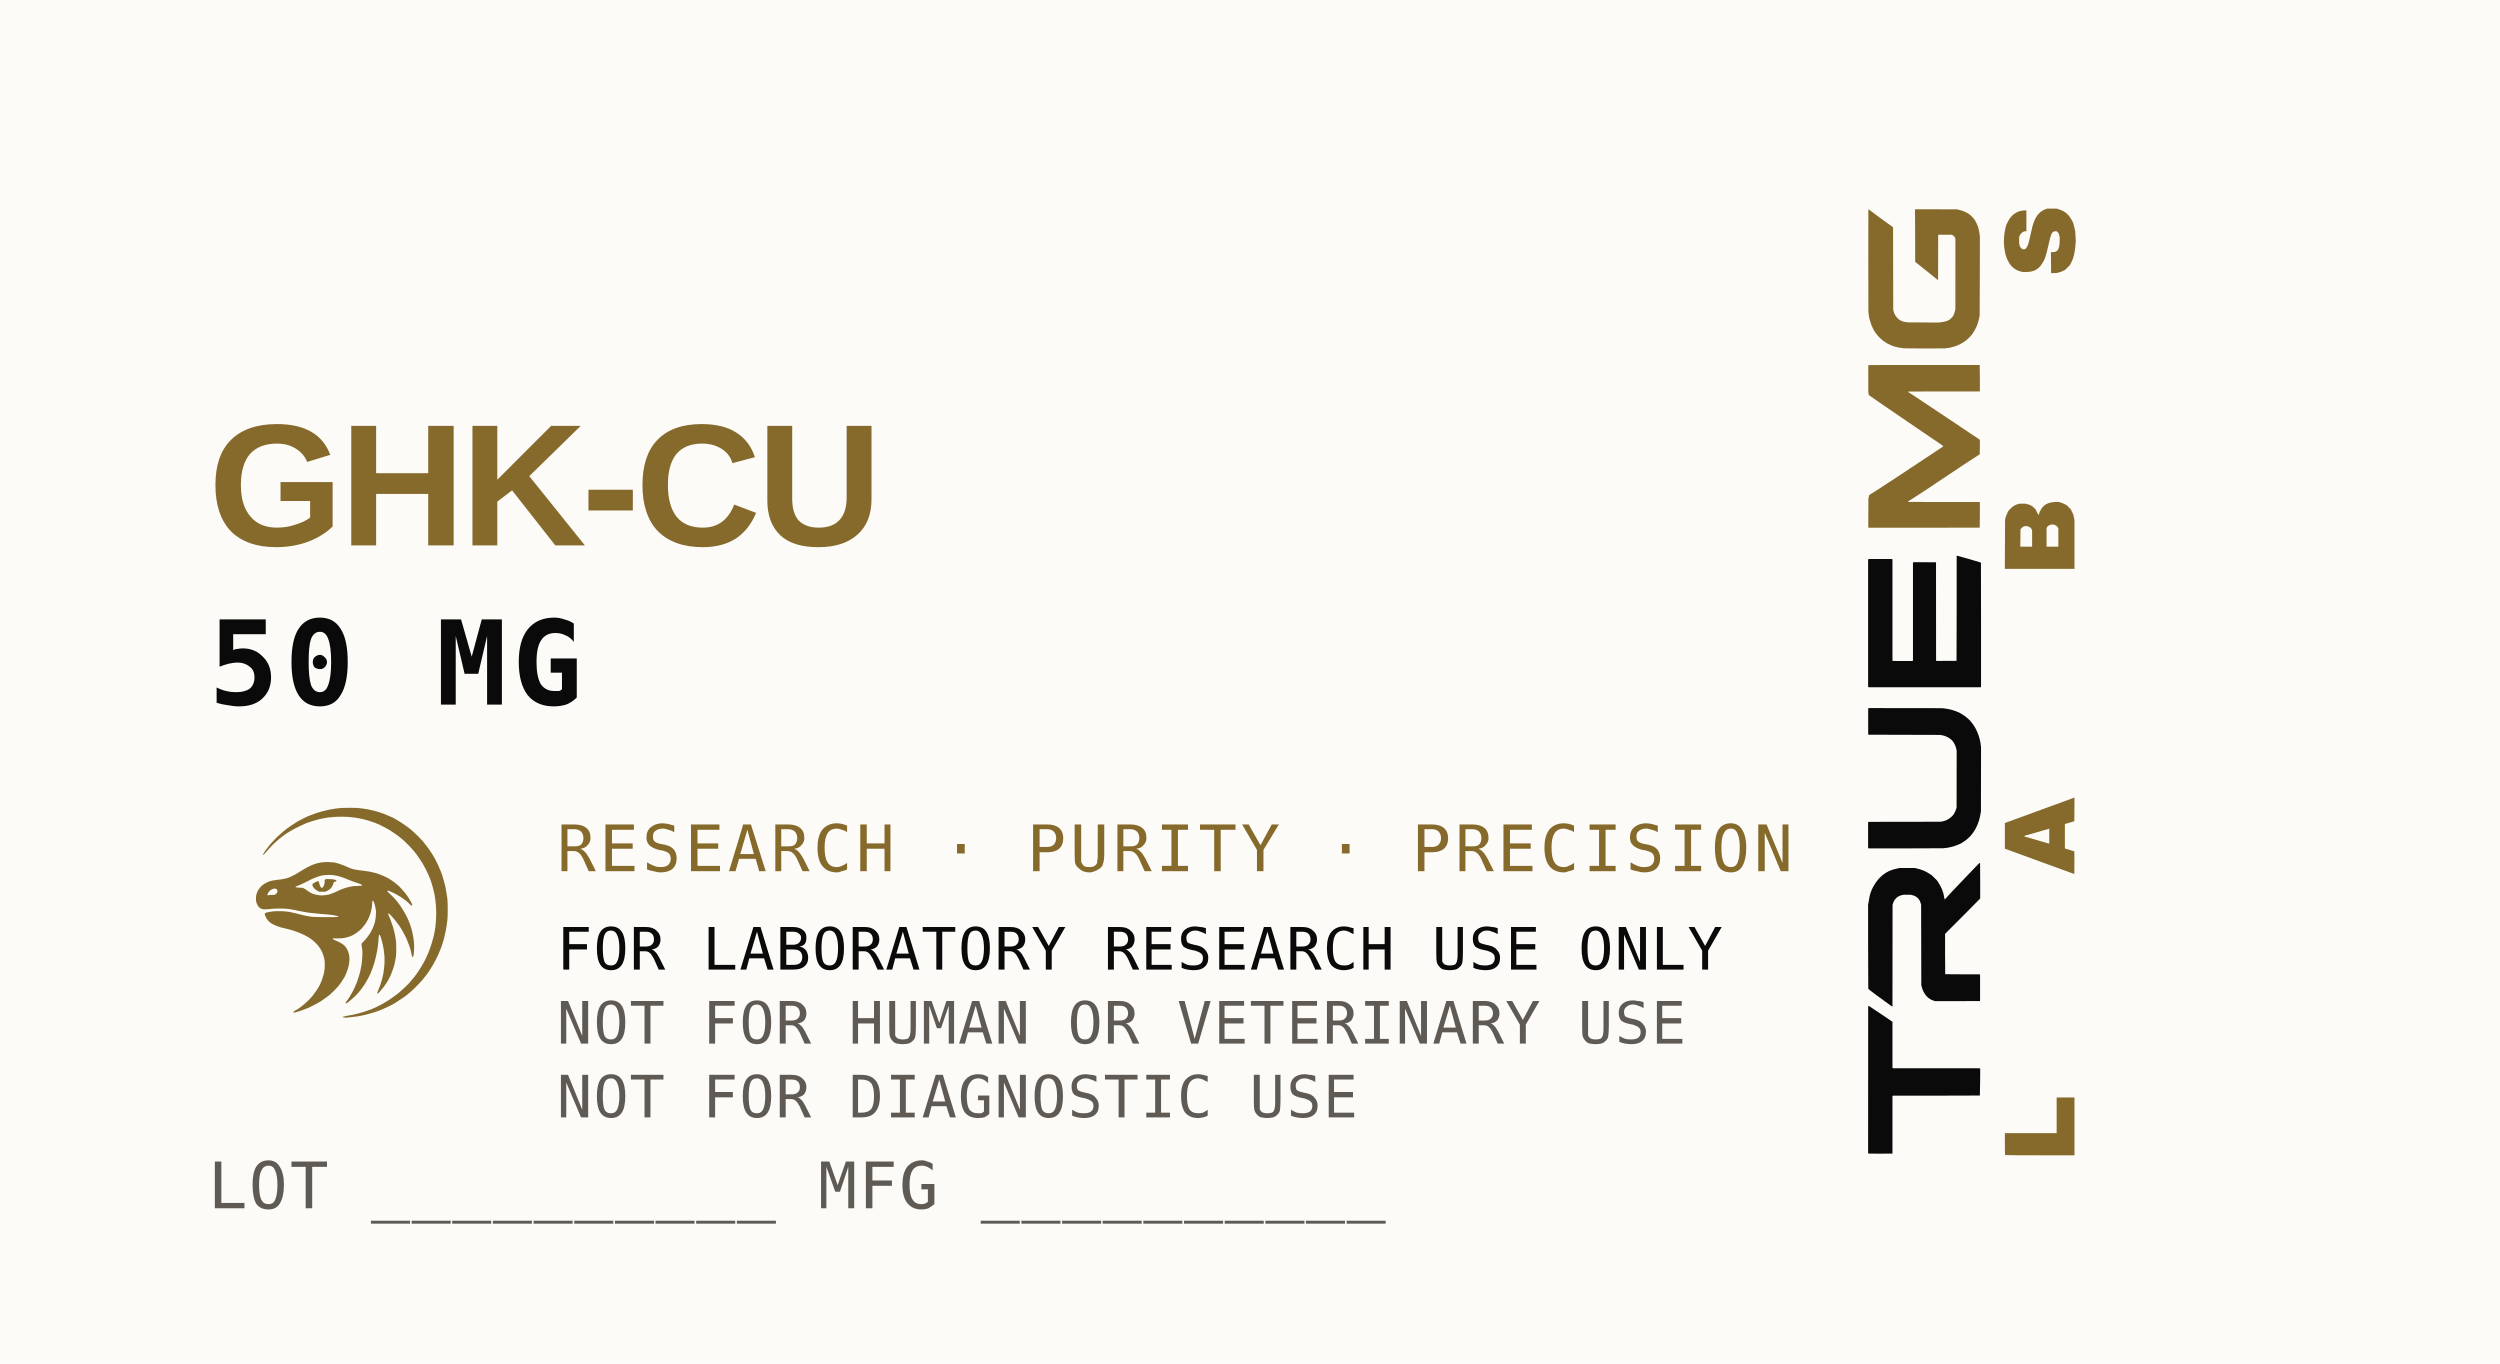
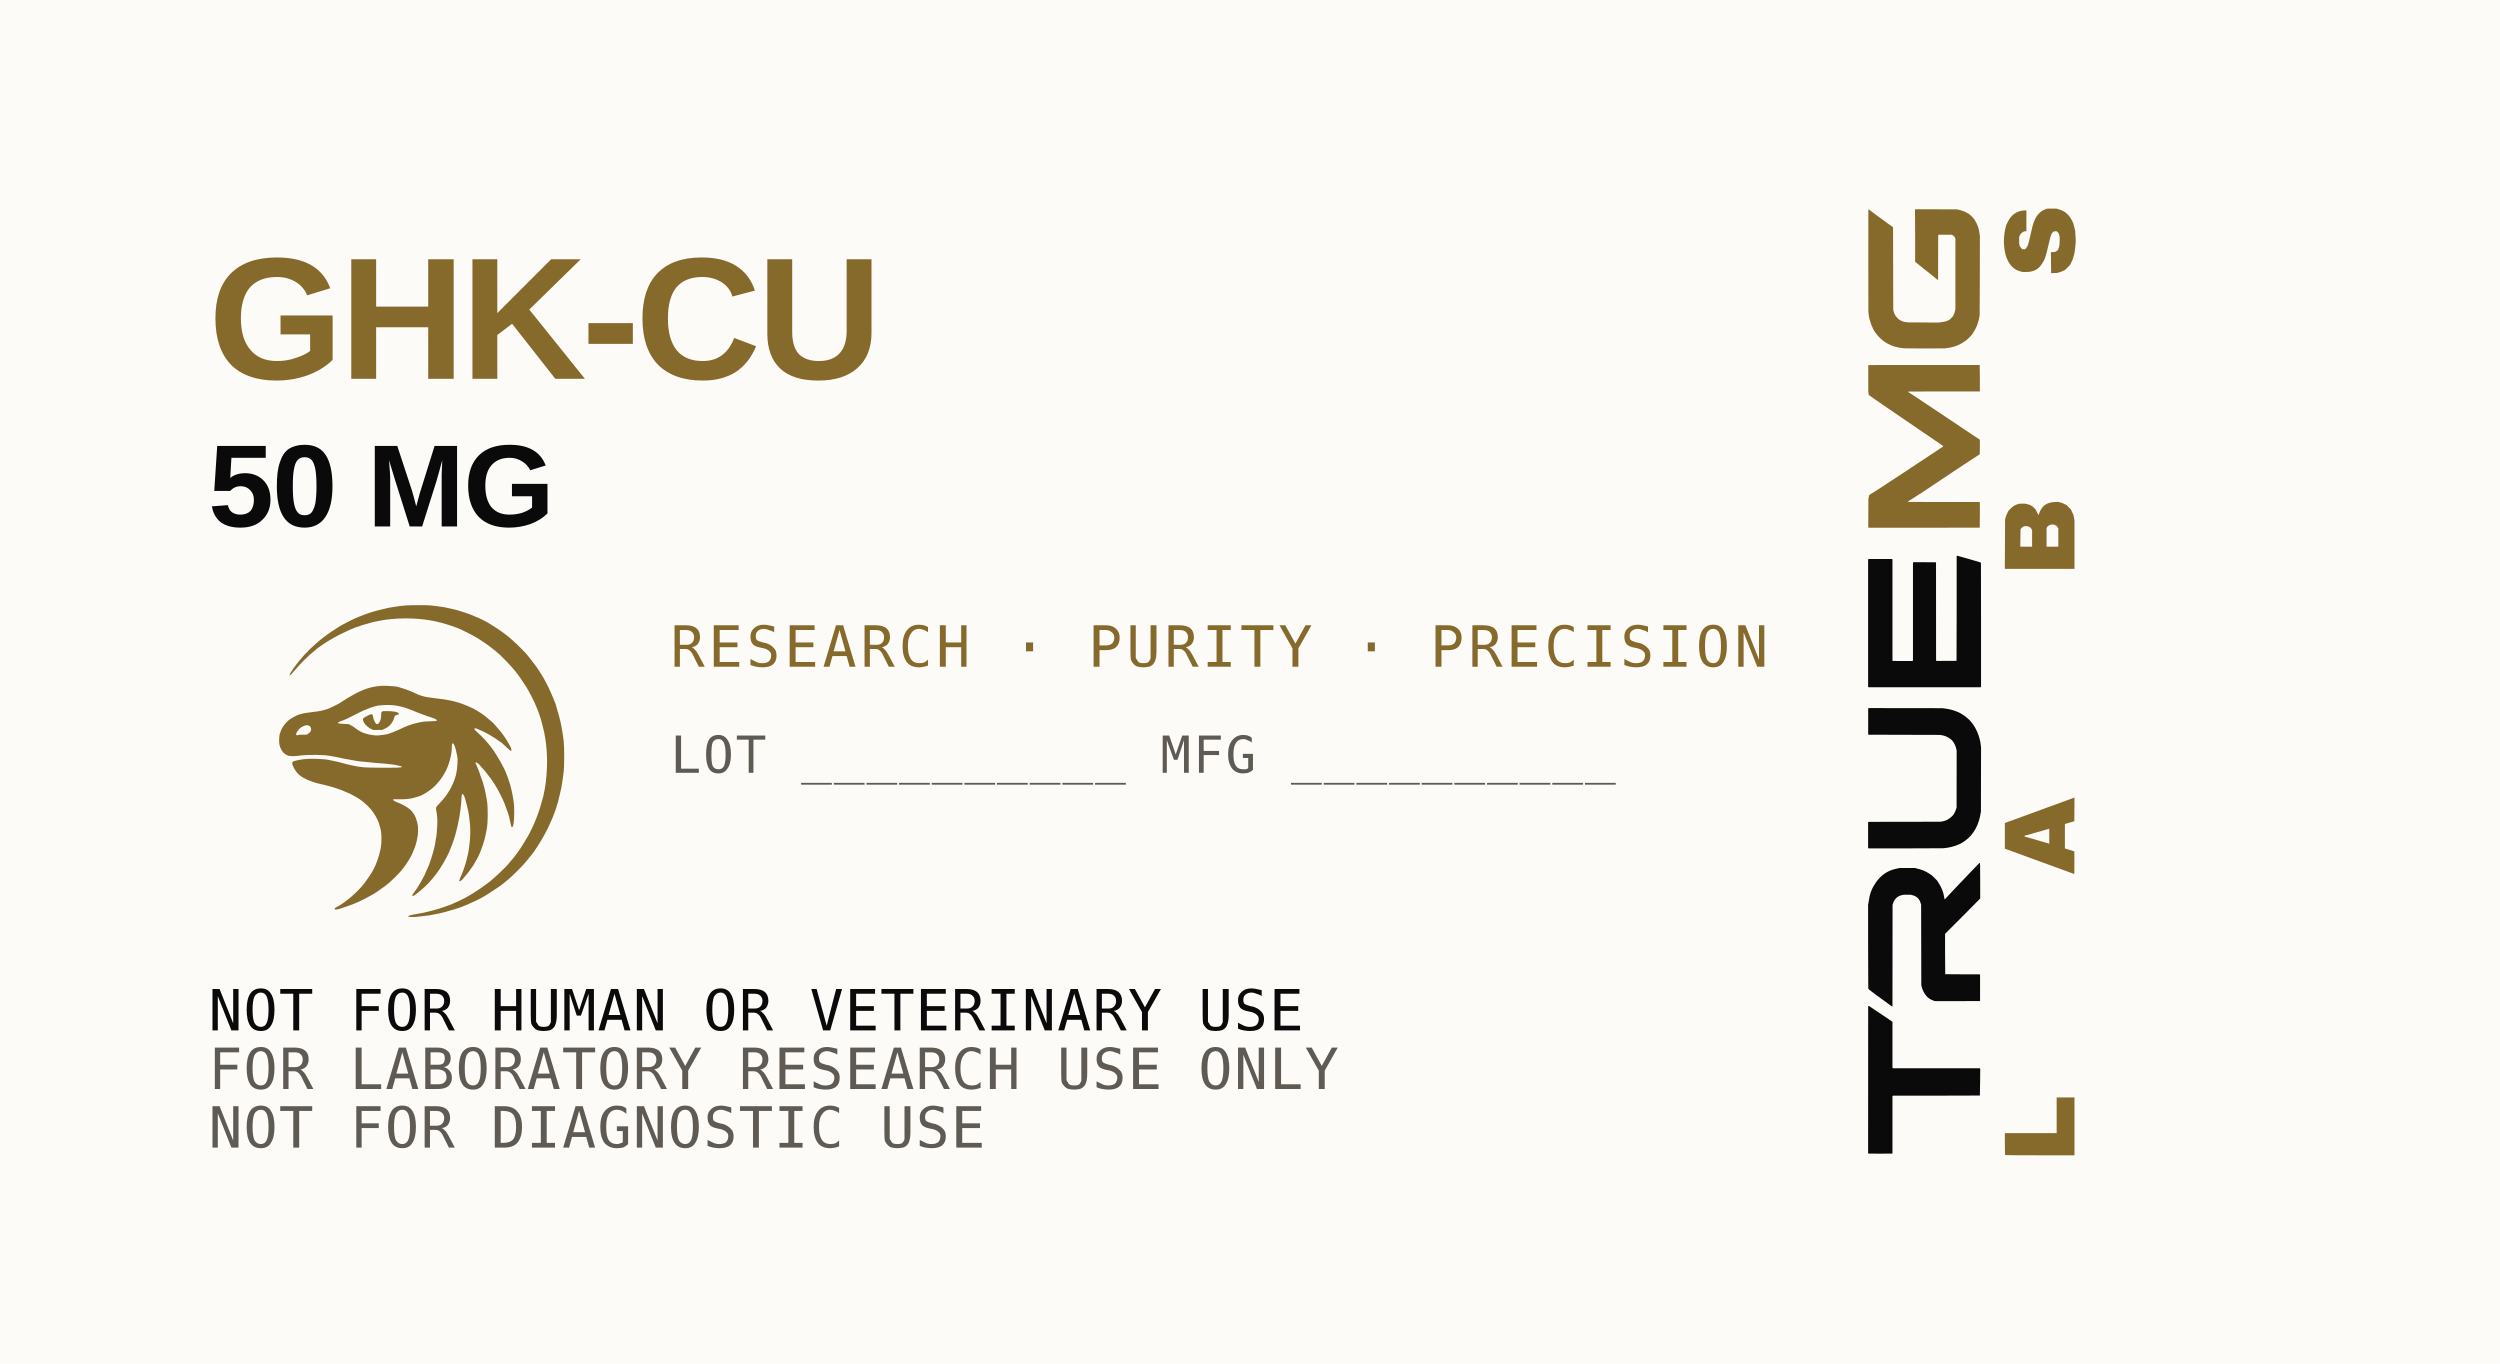
<svg xmlns="http://www.w3.org/2000/svg" width="66.0mm" height="36.0mm" viewBox="0 0 66.0 36.0">
  <rect x="0" y="0" width="66.0" height="36.0" fill="#FCFBF8" />
  <g transform="translate(49.30,30.50) rotate(-90) scale(0.004437)">
    <g transform="translate(0,681) scale(0.025,-0.025)" stroke="none">
      <g fill="#0A0A0B">
        <path d="M465 27020 l-58 -59 -15 -2770 c-8 -1524 0 -2802 18 -2841 l33 -70 6816 0 6815 0 61 -61 61 -61 -3 -10322 c-2 -5867 12 -10336 32 -10355 19 -18 1457 -45 3195 -61 l3160 -28 70 77 70 78 0 10325 0 10325 77 42 78 41 5439 0 5440 0 86 110 c125 160 843 1198 1065 1538 295 455 724 1099 1709 2569 l910 1356 -12 104 -12 103 -17488 9 -17488 9 -59 -58z" />
        <path d="M39653 27037 c-49 -18 -221 -200 -384 -405 -458 -576 -1855 -2468 -2161 -2925 -179 -268 -743 -1037 -1416 -1929 -166 -221 -278 -407 -266 -440 l22 -57 12086 -12 12086 -12 278 -88 c640 -203 1152 -536 1485 -965 307 -395 445 -712 569 -1304 l66 -320 0 -800 0 -800 -66 -300 c-181 -812 -569 -1408 -1152 -1768 -273 -168 -352 -202 -789 -341 l-351 -111 -9580 -21 -9580 -22 -300 -72 c-898 -215 -1753 -647 -2317 -1169 -555 -514 -833 -960 -1109 -1776 l-74 -220 -9 -5315 c-6 -2923 5 -5341 24 -5374 l33 -60 3113 -1 3113 0 48 65 47 66 6 4063 c3 2235 15 4080 27 4100 13 21 2011 36 4813 36 l4790 0 4138 -4134 c2275 -2274 4176 -4155 4224 -4180 l88 -46 3836 0 c2110 0 4003 12 4207 26 l369 26 19 50 c22 57 -449 537 -1427 1453 -693 648 -3219 3069 -3680 3525 -144 143 -513 492 -821 776 -307 284 -765 716 -1018 960 -460 444 -678 647 -1334 1239 l-350 316 13 64 12 65 180 30 c98 16 287 47 419 68 1108 179 2211 624 3280 1324 l560 366 620 626 620 626 263 400 c457 695 732 1203 890 1648 218 612 370 1114 408 1352 14 88 56 250 92 360 l67 200 0 1860 0 1860 -67 280 c-37 154 -105 451 -152 660 -425 1916 -1544 3522 -3281 4711 -1373 939 -2719 1447 -4380 1652 -176 22 -437 66 -580 99 l-260 59 -9960 -6 c-5478 -3 -9999 -20 -10047 -38z" />
        <path d="M73081 27003 l-41 -78 3 -8632 c2 -4748 18 -8831 36 -9073 101 -1383 432 -2698 970 -3860 66 -143 137 -296 156 -340 20 -44 107 -188 194 -320 88 -132 189 -294 225 -360 209 -379 985 -1283 1459 -1702 967 -852 2219 -1538 3517 -1926 650 -194 1101 -302 1480 -354 165 -23 381 -62 480 -87 l180 -46 7678 -14 7679 -14 341 41 c875 105 996 127 1782 328 1078 274 2363 850 3164 1418 90 64 252 177 360 252 187 130 549 429 780 644 172 160 902 995 1009 1154 55 80 204 315 333 521 129 206 275 440 325 520 50 80 106 181 125 225 20 44 83 188 142 320 184 414 294 707 421 1120 67 220 148 481 179 580 32 99 77 306 101 460 24 154 62 337 84 406 22 69 70 384 107 700 l66 574 11 8700 12 8700 -51 100 -50 100 -3067 0 -3067 0 -52 -52 -52 -52 -24 -8508 -24 -8508 -44 -260 c-110 -664 -270 -1122 -588 -1684 -416 -734 -817 -1122 -1520 -1473 -547 -273 -643 -308 -1159 -424 l-449 -100 -6776 10 -6776 11 -200 71 c-110 39 -290 99 -400 133 -249 78 -763 334 -1012 503 -573 388 -1285 1345 -1482 1993 -23 77 -72 239 -109 360 -36 121 -85 364 -108 540 l-41 320 -14 8515 -13 8515 -45 55 -46 55 -3073 0 -3074 0 -42 -77z" />
        <path d="M111470 27037 l-70 -41 0 -13357 0 -13356 77 -42 78 -41 14699 0 c8085 0 14727 11 14761 23 73 29 147 254 589 1797 45 154 107 361 140 460 63 190 147 481 240 830 105 394 171 630 288 1030 333 1138 450 1584 428 1620 l-25 40 -12447 1 c-6847 0 -12469 14 -12496 31 l-47 30 -13 2367 -12 2367 52 52 52 52 11644 8 11643 7 44 44 44 44 13 2601 14 2601 -64 97 -64 98 -11636 0 -11636 0 -65 65 -65 65 9 2319 10 2320 55 55 56 56 12035 0 12036 0 42 77 41 78 0 2733 0 2734 -61 88 -61 87 -15129 1 -15129 0 -70 -41z" />
      </g>
      <g fill="#866A2C">
        <path d="M149428 26991 l-69 -51 0 -13193 c0 -7256 10 -13210 23 -13230 14 -22 1228 -37 3012 -37 l2990 0 48 48 48 48 0 8485 c0 4667 11 8496 24 8510 51 51 137 -27 250 -225 101 -177 300 -490 866 -1360 66 -102 354 -541 640 -976 286 -435 601 -923 700 -1084 99 -162 321 -503 493 -760 172 -256 505 -753 740 -1103 235 -350 445 -663 467 -695 22 -31 510 -762 1084 -1623 574 -861 1170 -1754 1324 -1985 154 -231 405 -609 558 -840 153 -231 503 -754 776 -1163 274 -408 516 -772 538 -808 22 -36 195 -296 384 -577 189 -282 556 -836 816 -1232 1081 -1646 1205 -1838 1541 -2380 75 -121 155 -233 178 -249 22 -17 800 -30 1727 -30 l1686 -1 119 135 c65 75 217 295 338 490 237 384 977 1507 1354 2055 228 331 2457 3644 2617 3889 44 67 699 1051 1456 2187 757 1135 1423 2135 1480 2222 180 274 1884 2825 1961 2936 156 223 1269 1899 1393 2098 72 114 250 393 396 620 l265 412 64 -13 65 -12 10 -8456 10 -8455 45 -54 45 -54 3045 1 c1675 0 3068 15 3097 33 l52 33 3 9997 c2 5498 1 11430 -2 13183 l-5 3187 -64 64 -64 64 -3106 -3 -3106 -4 -378 -57 -379 -56 -90 -91 c-86 -86 -510 -688 -1208 -1715 -174 -255 -384 -561 -468 -680 -84 -119 -276 -396 -427 -616 -151 -220 -458 -665 -682 -990 -1061 -1535 -1504 -2184 -2993 -4392 -102 -151 -291 -424 -420 -606 -395 -558 -1826 -2658 -2692 -3952 -243 -363 -534 -795 -646 -960 -362 -533 -933 -1370 -1216 -1780 -151 -220 -481 -706 -734 -1080 -645 -958 -666 -976 -803 -710 -42 83 -173 285 -290 450 -117 165 -304 439 -414 609 -110 170 -319 485 -464 700 -262 388 -699 1050 -1710 2591 -288 440 -580 881 -649 980 -69 99 -254 378 -411 620 -158 242 -361 548 -451 680 -281 410 -2516 3790 -2639 3990 -64 104 -235 365 -380 580 -145 214 -333 498 -417 630 -84 132 -354 546 -599 920 -245 374 -615 940 -823 1259 -207 318 -435 660 -505 760 -71 99 -211 316 -313 481 -101 165 -291 462 -420 660 -130 198 -296 457 -368 575 -72 117 -167 271 -211 341 -44 69 -139 228 -212 352 -169 288 -192 306 -474 358 -129 23 -333 61 -454 84 l-220 41 -3341 16 -3341 15 -70 -51z" />
        <path d="M200748 27015 c-12 -12 -199 -36 -415 -54 -432 -34 -1041 -135 -1353 -224 -1056 -300 -1666 -529 -2360 -890 -1428 -741 -2792 -2118 -3512 -3547 -409 -812 -663 -1509 -787 -2160 -25 -132 -70 -357 -100 -500 -79 -379 -135 -742 -162 -1060 -43 -494 -55 -9253 -14 -9700 56 -610 149 -1204 259 -1660 102 -419 325 -1132 377 -1200 16 -22 80 -166 140 -320 130 -331 384 -846 530 -1076 305 -481 394 -610 605 -874 491 -615 1084 -1182 1642 -1570 290 -202 1442 -860 1505 -860 28 0 101 -26 164 -59 200 -104 621 -251 1093 -383 253 -70 546 -153 651 -184 105 -31 330 -75 500 -97 170 -23 390 -53 489 -68 99 -14 4347 -33 9440 -40 l9260 -14 540 64 c656 78 1322 222 1791 386 457 161 1227 540 1629 803 397 259 1101 959 1378 1369 420 622 746 1395 972 2303 l125 500 14 4945 15 4946 -71 71 -71 71 -1581 -27 c-870 -14 -3652 -26 -6184 -26 l-4603 0 -358 -430 c-730 -878 -909 -1102 -1673 -2099 -240 -314 -558 -715 -706 -891 -148 -176 -383 -466 -523 -644 -337 -431 -699 -871 -887 -1081 -88 -98 -148 -202 -140 -243 l14 -72 5305 -10 5304 -10 53 -64 53 -63 2 -1507 2 -1506 -91 -224 c-110 -274 -304 -474 -603 -623 l-226 -113 -8400 4 -8400 4 -320 70 c-469 102 -882 246 -1179 409 l-261 145 -360 364 -361 364 -139 260 c-255 475 -361 834 -439 1480 -25 209 -65 499 -88 643 l-43 264 25 3744 25 3744 40 105 c22 58 40 190 41 293 1 337 223 944 505 1380 483 748 1297 1294 2194 1474 l240 48 9794 23 9795 22 117 140 c64 77 166 212 225 299 139 203 491 691 749 1038 529 712 1029 1396 1202 1646 106 153 235 331 287 397 354 447 648 839 1069 1427 120 168 302 408 403 532 l184 226 -13 87 -12 88 -12145 8 c-6680 5 -12155 -1 -12167 -13z" />
      </g>
    </g>
    <g transform="translate(0,811.8) scale(2.00071)">
      <g transform="translate(0,214) scale(0.025,-0.025)" fill="#866A2C" stroke="none">
        <path d="M108180 8534 c-883 -105 -1223 -191 -1720 -433 -723 -354 -1137 -832 -1320 -1524 l-62 -237 -3 -388 c-4 -854 255 -1416 851 -1840 580 -413 916 -536 2354 -856 1425 -317 1640 -428 1640 -841 l0 -141 -113 -114 -114 -113 -214 -63 -214 -64 -425 0 c-504 0 -844 55 -1052 172 l-152 85 -83 134 -83 134 -20 258 -21 258 -1245 -10 -1244 -11 9 -334 9 -334 66 -266 c36 -146 121 -374 189 -506 l125 -240 281 -282 281 -281 281 -146 c560 -291 1154 -435 2099 -509 l500 -39 606 38 606 39 461 117 462 116 312 163 c696 362 1073 805 1299 1525 l94 299 -2 560 -2 560 -94 240 c-217 556 -654 973 -1318 1259 -413 178 -717 261 -1834 501 -954 205 -1224 295 -1434 476 l-146 126 -4 173 -5 172 146 134 147 134 173 52 173 51 400 1 400 1 151 -53 c299 -106 549 -418 549 -685 l0 -122 1240 0 1240 0 0 232 c0 429 -157 880 -432 1244 -232 306 -531 541 -948 745 l-360 176 -388 100 c-588 151 -1538 223 -2092 157z" />
        <path d="M27 8413 c-15 -14 -27 -1877 -27 -4140 l0 -4113 3440 0 3440 0 0 1060 0 1060 -2120 0 -2120 0 0 3080 0 3080 -1293 0 c-712 0 -1306 -12 -1320 -27z" />
        <path d="M36449 8370 c-16 -38 -696 -1897 -1510 -4130 l-1482 -4060 1338 -11 c735 -5 1345 -2 1355 8 10 10 94 267 186 571 l167 552 1453 0 1453 0 166 -560 166 -560 1408 -11 1408 -10 -54 150 c-226 634 -2882 7899 -2925 8001 l-54 130 -1523 0 -1524 0 -28 -70z m1733 -2892 c92 -340 278 -981 413 -1425 135 -444 245 -826 245 -850 l0 -43 -880 0 -880 0 0 35 c0 20 118 428 261 908 144 480 325 1099 402 1375 77 276 150 534 162 574 12 40 41 66 65 58 l43 -14 169 -618z" />
        <path d="M69760 4303 l0 -4143 2902 0 2901 0 309 62 308 62 334 158 333 158 252 251 251 252 125 248 c69 137 153 351 185 477 l60 229 -1 321 c-1 601 -160 1085 -470 1430 -201 224 -556 447 -848 535 -133 40 -241 82 -241 95 0 12 146 91 325 175 l324 152 189 177 c231 216 381 483 460 821 l61 257 0 322 1 321 -62 239 c-83 323 -270 621 -559 892 l-241 226 -260 128 c-143 71 -368 160 -499 198 l-239 69 -2950 15 -2950 15 0 -4142z m4807 2197 c59 -44 145 -145 190 -225 l83 -146 0 -196 0 -196 -90 -178 -90 -178 -136 -91 -136 -90 -994 0 -994 0 0 702 0 702 1030 -12 1030 -12 107 -80z m151 -3079 c149 -77 276 -287 306 -506 l24 -176 -47 -179 c-53 -196 -161 -336 -329 -424 l-108 -56 -1082 0 -1082 0 0 700 0 700 1102 0 1102 0 114 -59z" />
      </g>
    </g>
  </g>
-   <text x="5.5" y="14.40" font-family="Archivo Black, Archivo, Helvetica Neue, Arial, sans-serif" font-weight="900" font-size="4.60" letter-spacing="-0.12" fill="#866A2C">GHK-CU</text>
-   <text x="5.5" y="18.60" font-family="IBM Plex Mono, SF Mono, Menlo, monospace" font-weight="600" font-size="3.10" letter-spacing="0.14" fill="#0A0A0B">50 MG</text>
-   <g transform="translate(5.500,20.400) scale(0.004625)">
+   <text x="5.5" y="10.00" font-family="Archivo Black, Archivo, Helvetica Neue, Arial, sans-serif" font-weight="900" font-size="4.60" letter-spacing="-0.12" fill="#866A2C">GHK-CU</text>
+   <text x="5.5" y="13.90" font-family="Archivo Black, Archivo, Helvetica Neue, Arial, sans-serif" font-weight="900" font-size="3.10" letter-spacing="-0.04" fill="#0A0A0B">50 MG</text>
+   <g transform="translate(5.500,14.600) scale(0.006875)">
    <g transform="translate(0,1600) scale(0.025,-0.025)" fill="#866A2C" stroke="none">
      <path d="M30400 55957 c-297 -16 -720 -59 -940 -94 -220 -35 -598 -91 -840 -124 -768 -105 -982 -149 -2060 -419 -187 -47 -520 -130 -740 -184 -821 -204 -2477 -801 -3440 -1242 -528 -241 -1624 -809 -2100 -1086 -590 -345 -2063 -1335 -2434 -1636 -184 -150 -429 -344 -546 -432 -225 -171 -418 -340 -1592 -1400 -171 -154 -354 -346 -408 -427 -53 -81 -151 -178 -217 -217 -65 -39 -332 -323 -591 -631 -260 -307 -536 -632 -615 -722 -79 -90 -204 -252 -278 -361 -74 -110 -192 -263 -262 -340 -114 -126 -263 -343 -696 -1013 -216 -334 -206 -561 14 -319 54 61 220 236 368 390 148 154 351 382 453 506 583 717 1913 2044 2524 2520 187 146 376 305 420 354 124 139 986 773 1403 1033 152 95 430 269 617 387 719 454 2073 1166 2860 1505 308 133 603 269 657 303 136 88 871 359 1323 488 209 60 422 131 472 159 51 28 280 93 509 144 229 52 529 139 668 194 138 54 485 138 771 186 286 48 664 121 840 162 176 41 500 94 720 119 220 24 553 61 740 82 1195 135 2877 157 4140 55 2107 -171 3829 -563 6000 -1368 547 -203 1543 -682 2440 -1172 805 -441 925 -512 1273 -757 172 -121 406 -279 520 -351 314 -199 918 -640 1261 -920 168 -138 414 -333 546 -433 671 -512 2476 -2380 3072 -3178 171 -230 399 -535 507 -678 203 -270 597 -862 1144 -1720 301 -472 1075 -1973 1331 -2582 244 -582 288 -689 440 -1078 157 -402 526 -1548 526 -1634 0 -25 63 -271 139 -546 425 -1525 659 -3281 692 -5200 24 -1413 -143 -3550 -352 -4500 -43 -198 -116 -563 -160 -812 -45 -249 -115 -537 -156 -640 -40 -103 -95 -296 -122 -428 -70 -351 -400 -1420 -556 -1800 -45 -110 -126 -335 -179 -500 -303 -935 -1266 -2951 -1690 -3540 -48 -66 -136 -217 -195 -335 -59 -118 -223 -384 -363 -590 -141 -206 -291 -442 -333 -525 -80 -157 -865 -1223 -1119 -1521 -80 -93 -265 -302 -411 -463 -146 -160 -293 -345 -327 -409 -114 -218 -2195 -2185 -2830 -2676 -482 -373 -1297 -962 -1638 -1185 -187 -123 -392 -257 -455 -299 -933 -620 -1772 -1089 -2765 -1547 -1211 -558 -1273 -583 -2220 -892 -165 -54 -462 -153 -659 -220 -404 -137 -1597 -460 -1841 -499 -88 -14 -268 -60 -400 -101 -132 -42 -497 -113 -811 -159 -315 -46 -711 -117 -880 -159 -170 -41 -410 -95 -534 -119 -231 -46 -397 -133 -347 -183 95 -94 798 -124 1312 -56 165 22 480 57 700 78 872 82 1752 214 2260 340 209 52 470 107 580 122 229 33 1212 293 1670 443 170 56 494 152 720 213 225 62 554 167 730 234 812 310 1131 440 1222 499 54 35 216 108 361 162 314 117 1446 662 1757 846 121 71 355 207 520 301 366 210 1934 1241 2396 1576 184 134 481 371 660 526 178 155 414 350 524 433 303 227 1686 1577 2220 2165 530 584 702 788 1026 1220 124 165 288 365 363 445 76 80 195 237 265 348 69 111 214 324 322 474 107 150 267 390 356 533 591 958 912 1505 1022 1741 70 149 190 374 268 501 77 128 192 355 255 505 63 150 272 615 464 1033 191 418 388 895 437 1060 48 165 128 376 176 469 47 93 114 299 147 457 34 159 105 389 159 511 54 123 134 394 178 603 44 209 133 578 197 820 205 766 368 1607 466 2396 53 420 127 980 164 1244 103 719 104 3773 2 4678 -40 351 -80 651 -89 666 -10 15 -53 304 -97 642 -44 338 -123 794 -176 1014 -53 220 -110 499 -126 620 -35 263 -450 1784 -595 2180 -56 154 -103 326 -103 383 -1 57 -46 192 -102 300 -55 108 -130 296 -165 417 -36 121 -106 301 -157 400 -51 99 -137 297 -190 440 -127 339 -665 1495 -792 1700 -54 88 -134 241 -177 340 -180 415 -1143 1960 -1598 2567 -399 531 -784 1023 -1271 1625 -285 353 -1603 1669 -2131 2128 -215 187 -483 422 -594 522 -112 101 -303 252 -424 337 -121 85 -274 203 -340 262 -268 241 -2259 1538 -2760 1799 -154 81 -352 185 -440 232 -251 134 -937 448 -980 448 -21 0 -151 53 -289 119 -523 248 -1616 649 -2243 823 -194 54 -383 113 -420 133 -38 19 -212 65 -388 103 -176 37 -574 130 -885 205 -311 75 -689 154 -840 175 -151 22 -572 84 -935 139 -363 54 -912 118 -1220 141 -624 46 -2827 46 -3660 -1z" />
      <path d="M26520 43595 c-1503 -101 -2804 -534 -4460 -1485 -714 -409 -983 -571 -1100 -661 -55 -43 -163 -110 -240 -149 -77 -40 -201 -119 -276 -176 -252 -192 -912 -540 -1832 -966 -362 -168 -1371 -434 -1832 -483 -220 -24 -849 -105 -1397 -181 -1084 -151 -1615 -302 -2108 -598 -124 -75 -244 -136 -267 -136 -23 0 -123 -62 -222 -138 -99 -75 -243 -170 -319 -210 -194 -101 -835 -791 -958 -1032 -57 -110 -148 -261 -204 -335 -55 -74 -113 -191 -127 -260 -15 -69 -77 -242 -139 -385 -93 -215 -119 -350 -150 -780 -62 -878 26 -1314 388 -1935 234 -401 636 -717 1052 -828 273 -73 1001 -73 1501 0 1439 208 4011 182 5050 -52 99 -22 459 -87 800 -145 341 -57 728 -138 860 -179 132 -41 510 -114 840 -162 330 -47 780 -129 1000 -181 220 -51 607 -113 860 -136 253 -24 865 -80 1360 -124 495 -45 981 -98 1080 -118 99 -20 306 -37 460 -38 354 -3 1780 -140 2269 -220 561 -91 1231 -246 1282 -297 107 -107 -50 -145 -708 -168 -1005 -37 -4364 -9 -5019 41 -919 71 -2277 343 -3524 706 -295 86 -642 164 -1920 435 -801 170 -2892 235 -3833 119 -689 -85 -1433 -246 -1627 -352 -142 -77 -161 -105 -172 -254 -7 -100 14 -219 54 -296 36 -70 115 -247 175 -392 132 -321 525 -849 832 -1119 668 -585 2172 -1205 3551 -1464 184 -34 412 -90 507 -124 95 -34 263 -78 373 -99 481 -89 2334 -717 2607 -883 70 -43 250 -120 400 -172 244 -83 464 -195 1313 -665 764 -423 1614 -1125 2248 -1858 531 -613 1106 -1620 1268 -2220 39 -143 124 -429 189 -636 240 -761 257 -2233 37 -3317 -217 -1075 -632 -2255 -1116 -3173 -229 -434 -819 -1321 -1340 -2014 -1001 -1331 -3082 -3113 -4317 -3698 -201 -95 -291 -207 -251 -311 40 -104 505 -42 935 126 201 79 390 143 420 143 30 0 161 38 291 85 130 47 425 153 656 235 1057 378 1752 700 3120 1446 773 421 1073 619 2200 1450 708 522 898 688 1617 1407 888 889 1167 1215 1709 1992 459 658 952 1543 1074 1925 28 88 87 232 131 320 162 320 426 1184 487 1588 34 226 81 482 105 568 24 86 47 446 51 800 5 574 -6 700 -108 1164 -196 892 -591 1610 -1163 2111 -348 305 -1330 854 -1763 986 -288 88 -828 392 -822 463 7 83 242 104 886 80 867 -32 1816 58 2336 222 198 62 469 141 603 175 749 190 2014 1010 2759 1788 834 871 1481 1889 1872 2948 371 1003 586 2015 587 2767 0 510 43 700 159 700 169 0 460 -829 623 -1780 l107 -620 -22 -660 c-20 -592 -86 -1119 -231 -1831 -41 -202 -387 -1161 -474 -1316 -22 -40 -93 -192 -157 -337 -367 -838 -1079 -1848 -1882 -2673 -599 -615 -608 -633 -509 -1135 146 -744 192 -1447 147 -2272 -48 -871 -109 -1582 -139 -1632 -12 -18 -67 -361 -124 -762 -56 -401 -146 -867 -198 -1036 -53 -168 -107 -378 -122 -466 -14 -88 -78 -322 -141 -520 -64 -198 -160 -504 -214 -680 -152 -499 -411 -1216 -459 -1274 -24 -29 -90 -177 -147 -329 -57 -152 -145 -349 -195 -437 -51 -88 -122 -250 -158 -360 -36 -110 -119 -281 -185 -380 -66 -99 -120 -197 -120 -218 0 -20 -72 -160 -160 -310 -88 -149 -235 -402 -327 -562 -315 -549 -487 -810 -761 -1157 -516 -654 -501 -911 32 -556 404 269 1699 1403 2036 1782 132 149 367 412 523 584 778 860 1696 2237 2305 3457 131 264 289 579 351 700 62 121 141 322 177 448 36 125 128 358 204 519 77 160 140 315 140 345 0 29 52 183 115 341 392 980 975 3467 1107 4727 32 308 86 767 118 1020 33 253 61 649 62 880 5 962 253 961 558 -3 94 -296 211 -735 261 -977 49 -242 135 -611 191 -820 55 -209 121 -587 145 -840 25 -253 62 -559 82 -680 172 -1013 156 -2619 -38 -3940 -42 -286 -88 -619 -102 -740 -14 -121 -76 -427 -137 -680 -61 -253 -150 -622 -197 -820 -127 -538 -590 -1900 -721 -2122 -39 -66 -146 -312 -238 -546 -153 -393 -176 -552 -79 -552 54 0 393 237 393 275 0 17 149 195 331 395 955 1050 1835 2420 2383 3710 337 792 716 1965 832 2574 36 190 109 535 161 766 162 707 225 1653 199 3000 -22 1204 -30 1285 -245 2420 -174 915 -259 1298 -325 1453 -34 81 -78 246 -98 366 -20 121 -90 346 -154 500 -65 155 -172 452 -238 661 -219 697 -371 1096 -590 1549 -225 468 -255 587 -158 625 60 23 542 -311 542 -375 0 -18 167 -210 371 -426 204 -216 424 -465 490 -553 65 -88 227 -295 361 -460 806 -1000 1475 -2061 2055 -3260 159 -330 307 -633 329 -674 87 -161 473 -1149 536 -1371 37 -129 117 -352 179 -495 130 -300 330 -1063 443 -1694 78 -431 162 -666 238 -666 74 0 192 250 233 495 136 809 151 2549 29 3405 -164 1155 -478 2567 -677 3046 -53 129 -120 333 -147 454 -28 121 -91 301 -140 400 -49 99 -112 252 -139 340 -263 842 -1447 2937 -2313 4092 -647 863 -1321 1593 -2113 2292 -380 335 -559 564 -507 649 35 57 368 -4 513 -94 72 -44 234 -116 359 -159 125 -43 285 -113 354 -156 69 -43 225 -117 346 -164 193 -76 779 -416 1600 -929 143 -89 368 -246 500 -349 132 -103 324 -236 427 -295 103 -59 226 -156 273 -217 47 -60 209 -209 361 -330 151 -121 341 -298 423 -393 147 -172 412 -367 500 -367 65 0 11 374 -86 593 -41 95 -200 374 -352 620 -152 246 -308 510 -346 587 -75 150 -584 868 -818 1153 -619 756 -1136 1324 -1463 1607 -910 786 -1306 1090 -1806 1385 -172 102 -385 235 -473 295 -208 143 -717 397 -1153 577 -191 79 -504 209 -697 289 -192 80 -485 187 -650 238 -165 50 -453 139 -640 196 -545 168 -1843 407 -2580 476 -374 34 -869 97 -1100 139 -231 41 -582 94 -780 116 -361 41 -1191 293 -1520 460 -595 303 -1597 706 -2220 892 -828 248 -1011 292 -1227 295 -114 1 -339 19 -500 39 -451 57 -1085 72 -1593 38z m1750 -2955 c603 -47 1755 -303 2219 -493 182 -75 385 -148 451 -164 66 -15 237 -80 380 -143 809 -358 2387 -945 3079 -1146 331 -96 539 -198 665 -324 l62 -61 -65 -65 c-53 -53 -213 -68 -952 -89 -973 -28 -1196 -54 -1970 -230 -915 -207 -1807 -533 -2759 -1007 -349 -173 -1455 -617 -1800 -722 -198 -60 -1095 -189 -1477 -212 -768 -46 -2093 236 -2671 568 -510 292 -675 400 -952 621 -165 132 -444 309 -620 393 l-320 152 -722 36 c-406 19 -761 55 -810 82 -106 56 -115 157 -18 191 39 13 178 68 310 123 132 55 384 151 560 213 176 62 653 285 1060 495 407 211 947 483 1200 605 253 122 559 273 680 335 121 62 328 144 460 181 132 37 313 110 402 161 90 52 307 131 483 176 176 45 382 108 458 139 375 156 1784 254 2667 185z m-12741 -3188 c84 -49 157 -141 206 -259 153 -369 -11 -726 -452 -985 l-183 -108 -600 0 c-407 0 -628 -16 -687 -50 -118 -67 -232 -63 -294 11 -172 208 461 1091 900 1255 118 44 284 119 368 165 187 103 540 89 742 -29z" />
      <path d="M26687 39620 l-119 -100 -18 -470 c-17 -409 -36 -512 -147 -790 -197 -494 -466 -674 -672 -450 -159 174 -361 642 -408 950 -51 326 -114 458 -237 490 -131 34 -1056 -420 -1251 -615 -316 -316 318 -1235 1125 -1629 l379 -186 681 3 680 2 425 205 c315 151 495 269 691 452 333 312 649 831 725 1190 68 324 93 351 426 450 314 94 364 159 230 301 -178 190 -840 297 -1832 297 l-559 0 -119 -100z" />
    </g>
  </g>
-   <text x="14.70" y="23.00" font-family="IBM Plex Mono, SF Mono, Menlo, monospace" font-size="1.71" letter-spacing="0.1" fill="#866A2C">RESEARCH · PURITY · PRECISION</text>
-   <text x="14.70" y="25.60" font-family="IBM Plex Mono, SF Mono, Menlo, monospace" font-size="1.55" letter-spacing="0.03" fill="#0A0A0B">FOR LABORATORY RESEARCH USE ONLY</text>
-   <text x="14.70" y="27.55" font-family="IBM Plex Mono, SF Mono, Menlo, monospace" font-size="1.55" letter-spacing="0.03" fill="#5F5B54">NOT FOR HUMAN OR VETERINARY USE</text>
-   <text x="14.70" y="29.50" font-family="IBM Plex Mono, SF Mono, Menlo, monospace" font-size="1.55" letter-spacing="0.03" fill="#5F5B54">NOT FOR DIAGNOSTIC USE</text>
-   <text x="5.5" y="31.90" font-family="IBM Plex Mono, SF Mono, Menlo, monospace" font-size="1.70" letter-spacing="0.05" fill="#5F5B54">LOT __________   MFG __________</text>
+   <text x="17.70" y="17.60" font-family="IBM Plex Mono, SF Mono, Menlo, monospace" font-size="1.50" letter-spacing="0.1" fill="#866A2C">RESEARCH · PURITY · PRECISION</text>
+   <text x="17.70" y="20.40" font-family="IBM Plex Mono, SF Mono, Menlo, monospace" font-size="1.35" letter-spacing="0.05" fill="#5F5B54">LOT __________  MFG __________</text>
+   <text x="5.5" y="27.20" font-family="IBM Plex Mono, SF Mono, Menlo, monospace" font-size="1.50" letter-spacing="0.03" fill="#0A0A0B">NOT FOR HUMAN OR VETERINARY USE</text>
+   <text x="5.5" y="28.75" font-family="IBM Plex Mono, SF Mono, Menlo, monospace" font-size="1.50" letter-spacing="0.03" fill="#5F5B54">FOR LABORATORY RESEARCH USE ONLY</text>
+   <text x="5.5" y="30.30" font-family="IBM Plex Mono, SF Mono, Menlo, monospace" font-size="1.50" letter-spacing="0.03" fill="#5F5B54">NOT FOR DIAGNOSTIC USE</text>
</svg>
